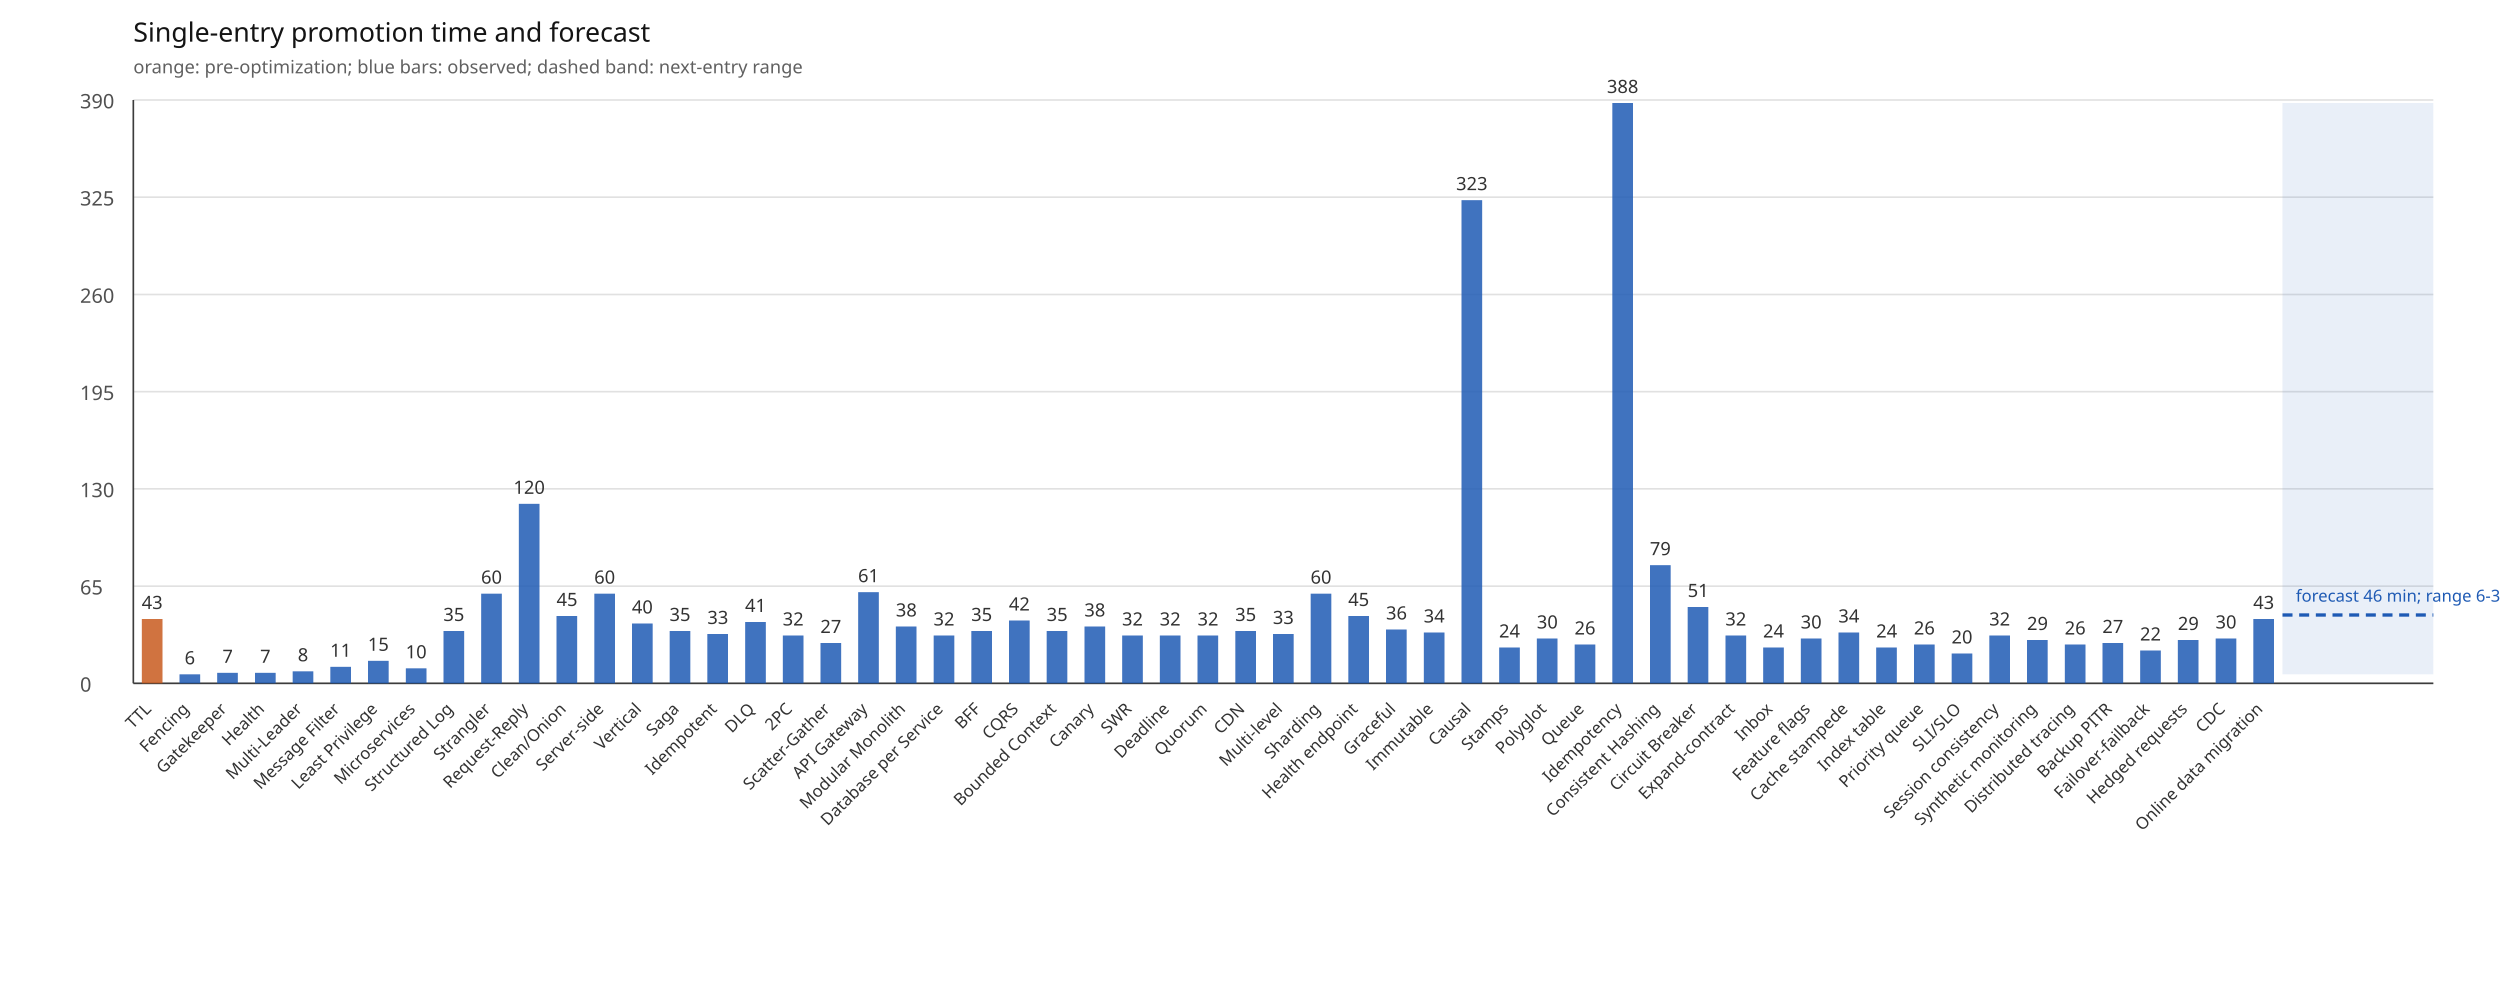
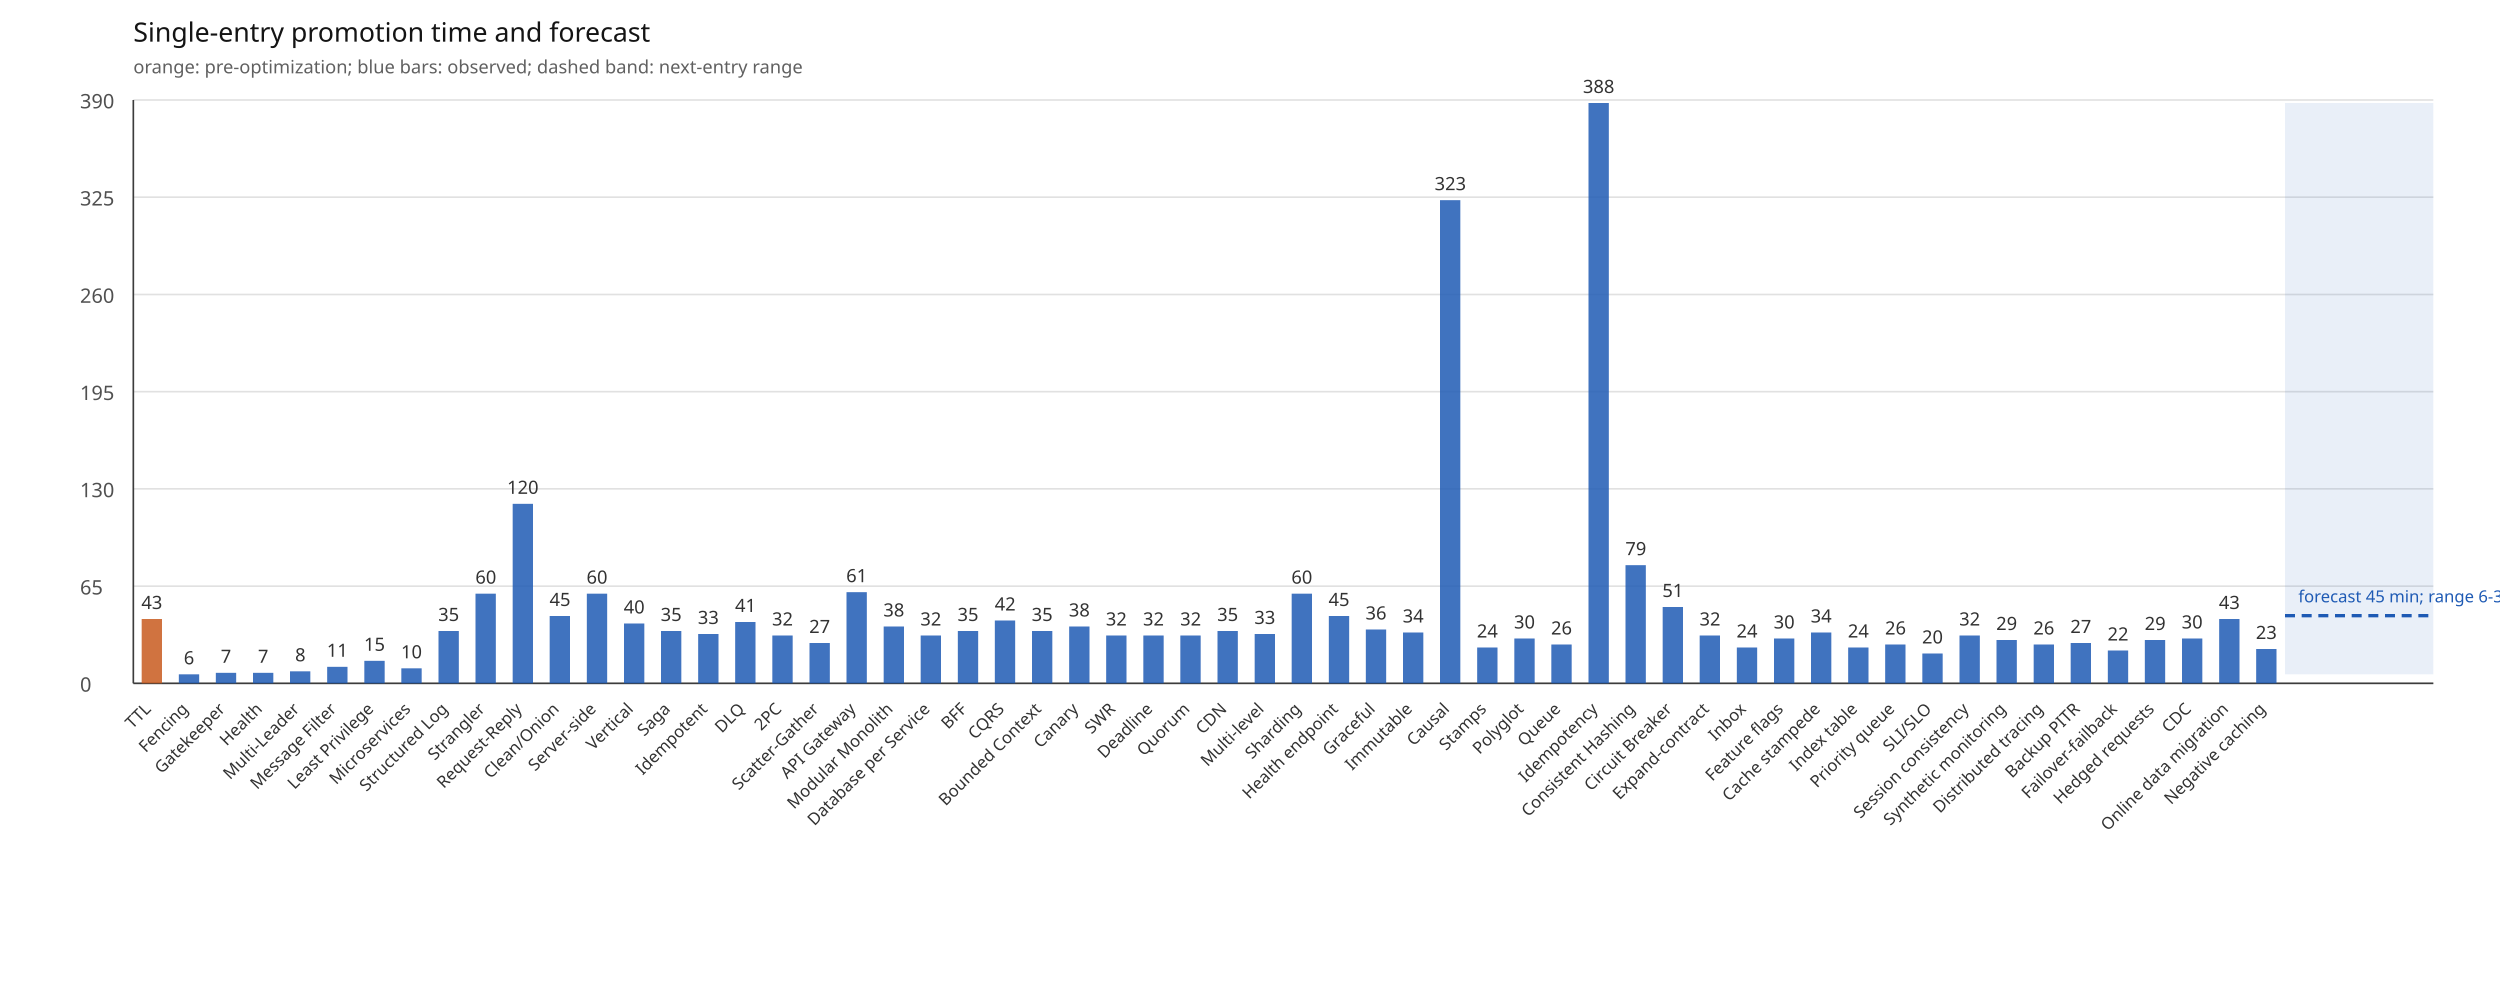
<svg xmlns="http://www.w3.org/2000/svg" width="1500" height="600" viewBox="0 0 1500 600">
  <rect width="100%" height="100%" fill="white" />
  <line x1="80" y1="410.0" x2="1460" y2="410.0" stroke="#e1e1e1" />
  <text x="48" y="415.0" font-family="Verdana" font-size="12" fill="#505050">0</text>
  <line x1="80" y1="351.7" x2="1460" y2="351.7" stroke="#e1e1e1" />
  <text x="48" y="356.7" font-family="Verdana" font-size="12" fill="#505050">65</text>
  <line x1="80" y1="293.3" x2="1460" y2="293.3" stroke="#e1e1e1" />
  <text x="48" y="298.3" font-family="Verdana" font-size="12" fill="#505050">130</text>
  <line x1="80" y1="235.0" x2="1460" y2="235.0" stroke="#e1e1e1" />
  <text x="48" y="240.0" font-family="Verdana" font-size="12" fill="#505050">195</text>
  <line x1="80" y1="176.7" x2="1460" y2="176.7" stroke="#e1e1e1" />
  <text x="48" y="181.7" font-family="Verdana" font-size="12" fill="#505050">260</text>
  <line x1="80" y1="118.3" x2="1460" y2="118.3" stroke="#e1e1e1" />
  <text x="48" y="123.3" font-family="Verdana" font-size="12" fill="#505050">325</text>
  <line x1="80" y1="60.0" x2="1460" y2="60.0" stroke="#e1e1e1" />
  <text x="48" y="65.0" font-family="Verdana" font-size="12" fill="#505050">390</text>
  <line x1="80" y1="60" x2="80" y2="410" stroke="#3c3c3c" />
  <line x1="80" y1="410" x2="1460" y2="410" stroke="#3c3c3c" />
-   <rect x="1369.5" y="61.8" width="90.5" height="342.8" fill="#1e5ab4" opacity="0.10" />
-   <line x1="1369.5" y1="369.0" x2="1460.0" y2="369.0" stroke="#1e5ab4" stroke-width="2" stroke-dasharray="6 4" />
-   <text x="1377.5" y="361.0" font-family="Verdana" font-size="10" fill="#1e5ab4">forecast 46 min; range 6-388 (n=57)</text>
-   <rect x="85.1" y="371.4" width="12.4" height="38.6" fill="#c85a1e" opacity="0.85" />
-   <text x="91.3" y="365.4" text-anchor="middle" font-family="Verdana" font-size="11" fill="#323232">43</text>
-   <text x="91.3" y="426.0" text-anchor="end" transform="rotate(-45 91.3 426.0)" font-family="Verdana" font-size="10" fill="#323232">TTL</text>
-   <rect x="107.7" y="404.6" width="12.4" height="5.4" fill="#1e5ab4" opacity="0.85" />
-   <text x="113.9" y="398.6" text-anchor="middle" font-family="Verdana" font-size="11" fill="#323232">6</text>
-   <text x="113.9" y="426.0" text-anchor="end" transform="rotate(-45 113.9 426.0)" font-family="Verdana" font-size="10" fill="#323232">Fencing</text>
-   <rect x="130.3" y="403.7" width="12.4" height="6.3" fill="#1e5ab4" opacity="0.85" />
-   <text x="136.6" y="397.7" text-anchor="middle" font-family="Verdana" font-size="11" fill="#323232">7</text>
-   <text x="136.6" y="426.0" text-anchor="end" transform="rotate(-45 136.6 426.0)" font-family="Verdana" font-size="10" fill="#323232">Gatekeeper</text>
-   <rect x="153.0" y="403.7" width="12.4" height="6.3" fill="#1e5ab4" opacity="0.85" />
-   <text x="159.2" y="397.7" text-anchor="middle" font-family="Verdana" font-size="11" fill="#323232">7</text>
-   <text x="159.2" y="426.0" text-anchor="end" transform="rotate(-45 159.2 426.0)" font-family="Verdana" font-size="10" fill="#323232">Health</text>
-   <rect x="175.6" y="402.8" width="12.4" height="7.2" fill="#1e5ab4" opacity="0.85" />
-   <text x="181.8" y="396.8" text-anchor="middle" font-family="Verdana" font-size="11" fill="#323232">8</text>
-   <text x="181.8" y="426.0" text-anchor="end" transform="rotate(-45 181.8 426.0)" font-family="Verdana" font-size="10" fill="#323232">Multi-Leader</text>
-   <rect x="198.2" y="400.1" width="12.4" height="9.9" fill="#1e5ab4" opacity="0.85" />
-   <text x="204.4" y="394.1" text-anchor="middle" font-family="Verdana" font-size="11" fill="#323232">11</text>
-   <text x="204.4" y="426.0" text-anchor="end" transform="rotate(-45 204.4 426.0)" font-family="Verdana" font-size="10" fill="#323232">Message Filter</text>
-   <rect x="220.8" y="396.5" width="12.4" height="13.5" fill="#1e5ab4" opacity="0.85" />
-   <text x="227.0" y="390.5" text-anchor="middle" font-family="Verdana" font-size="11" fill="#323232">15</text>
-   <text x="227.0" y="426.0" text-anchor="end" transform="rotate(-45 227.0 426.0)" font-family="Verdana" font-size="10" fill="#323232">Least Privilege</text>
-   <rect x="243.5" y="401.0" width="12.4" height="9.0" fill="#1e5ab4" opacity="0.85" />
-   <text x="249.7" y="395.0" text-anchor="middle" font-family="Verdana" font-size="11" fill="#323232">10</text>
-   <text x="249.7" y="426.0" text-anchor="end" transform="rotate(-45 249.7 426.0)" font-family="Verdana" font-size="10" fill="#323232">Microservices</text>
-   <rect x="266.1" y="378.6" width="12.4" height="31.4" fill="#1e5ab4" opacity="0.85" />
-   <text x="272.3" y="372.6" text-anchor="middle" font-family="Verdana" font-size="11" fill="#323232">35</text>
-   <text x="272.3" y="426.0" text-anchor="end" transform="rotate(-45 272.3 426.0)" font-family="Verdana" font-size="10" fill="#323232">Structured Log</text>
-   <rect x="288.7" y="356.2" width="12.4" height="53.8" fill="#1e5ab4" opacity="0.85" />
-   <text x="294.9" y="350.2" text-anchor="middle" font-family="Verdana" font-size="11" fill="#323232">60</text>
-   <text x="294.9" y="426.0" text-anchor="end" transform="rotate(-45 294.9 426.0)" font-family="Verdana" font-size="10" fill="#323232">Strangler</text>
-   <rect x="311.3" y="302.3" width="12.4" height="107.7" fill="#1e5ab4" opacity="0.85" />
-   <text x="317.5" y="296.3" text-anchor="middle" font-family="Verdana" font-size="11" fill="#323232">120</text>
-   <text x="317.5" y="426.0" text-anchor="end" transform="rotate(-45 317.5 426.0)" font-family="Verdana" font-size="10" fill="#323232">Request-Reply</text>
-   <rect x="333.9" y="369.6" width="12.4" height="40.4" fill="#1e5ab4" opacity="0.85" />
-   <text x="340.2" y="363.6" text-anchor="middle" font-family="Verdana" font-size="11" fill="#323232">45</text>
-   <text x="340.2" y="426.0" text-anchor="end" transform="rotate(-45 340.2 426.0)" font-family="Verdana" font-size="10" fill="#323232">Clean/Onion</text>
-   <rect x="356.6" y="356.2" width="12.4" height="53.8" fill="#1e5ab4" opacity="0.85" />
-   <text x="362.8" y="350.2" text-anchor="middle" font-family="Verdana" font-size="11" fill="#323232">60</text>
-   <text x="362.8" y="426.0" text-anchor="end" transform="rotate(-45 362.8 426.0)" font-family="Verdana" font-size="10" fill="#323232">Server-side</text>
-   <rect x="379.2" y="374.1" width="12.4" height="35.9" fill="#1e5ab4" opacity="0.85" />
-   <text x="385.4" y="368.1" text-anchor="middle" font-family="Verdana" font-size="11" fill="#323232">40</text>
-   <text x="385.4" y="426.0" text-anchor="end" transform="rotate(-45 385.4 426.0)" font-family="Verdana" font-size="10" fill="#323232">Vertical</text>
-   <rect x="401.8" y="378.6" width="12.4" height="31.4" fill="#1e5ab4" opacity="0.85" />
-   <text x="408.0" y="372.6" text-anchor="middle" font-family="Verdana" font-size="11" fill="#323232">35</text>
-   <text x="408.0" y="426.0" text-anchor="end" transform="rotate(-45 408.0 426.0)" font-family="Verdana" font-size="10" fill="#323232">Saga</text>
-   <rect x="424.4" y="380.4" width="12.4" height="29.6" fill="#1e5ab4" opacity="0.85" />
-   <text x="430.7" y="374.4" text-anchor="middle" font-family="Verdana" font-size="11" fill="#323232">33</text>
-   <text x="430.7" y="426.0" text-anchor="end" transform="rotate(-45 430.7 426.0)" font-family="Verdana" font-size="10" fill="#323232">Idempotent</text>
-   <rect x="447.1" y="373.2" width="12.4" height="36.8" fill="#1e5ab4" opacity="0.85" />
-   <text x="453.3" y="367.2" text-anchor="middle" font-family="Verdana" font-size="11" fill="#323232">41</text>
-   <text x="453.3" y="426.0" text-anchor="end" transform="rotate(-45 453.3 426.0)" font-family="Verdana" font-size="10" fill="#323232">DLQ</text>
-   <rect x="469.7" y="381.3" width="12.4" height="28.7" fill="#1e5ab4" opacity="0.85" />
-   <text x="475.9" y="375.3" text-anchor="middle" font-family="Verdana" font-size="11" fill="#323232">32</text>
-   <text x="475.9" y="426.0" text-anchor="end" transform="rotate(-45 475.9 426.0)" font-family="Verdana" font-size="10" fill="#323232">2PC</text>
-   <rect x="492.3" y="385.8" width="12.4" height="24.2" fill="#1e5ab4" opacity="0.85" />
-   <text x="498.5" y="379.8" text-anchor="middle" font-family="Verdana" font-size="11" fill="#323232">27</text>
-   <text x="498.5" y="426.0" text-anchor="end" transform="rotate(-45 498.5 426.0)" font-family="Verdana" font-size="10" fill="#323232">Scatter-Gather</text>
-   <rect x="514.9" y="355.3" width="12.4" height="54.7" fill="#1e5ab4" opacity="0.85" />
-   <text x="521.1" y="349.3" text-anchor="middle" font-family="Verdana" font-size="11" fill="#323232">61</text>
-   <text x="521.1" y="426.0" text-anchor="end" transform="rotate(-45 521.1 426.0)" font-family="Verdana" font-size="10" fill="#323232">API Gateway</text>
-   <rect x="537.5" y="375.9" width="12.4" height="34.1" fill="#1e5ab4" opacity="0.85" />
-   <text x="543.8" y="369.9" text-anchor="middle" font-family="Verdana" font-size="11" fill="#323232">38</text>
-   <text x="543.8" y="426.0" text-anchor="end" transform="rotate(-45 543.8 426.0)" font-family="Verdana" font-size="10" fill="#323232">Modular Monolith</text>
-   <rect x="560.2" y="381.3" width="12.4" height="28.7" fill="#1e5ab4" opacity="0.85" />
-   <text x="566.4" y="375.3" text-anchor="middle" font-family="Verdana" font-size="11" fill="#323232">32</text>
-   <text x="566.4" y="426.0" text-anchor="end" transform="rotate(-45 566.4 426.0)" font-family="Verdana" font-size="10" fill="#323232">Database per Service</text>
-   <rect x="582.8" y="378.6" width="12.4" height="31.4" fill="#1e5ab4" opacity="0.85" />
-   <text x="589.0" y="372.6" text-anchor="middle" font-family="Verdana" font-size="11" fill="#323232">35</text>
-   <text x="589.0" y="426.0" text-anchor="end" transform="rotate(-45 589.0 426.0)" font-family="Verdana" font-size="10" fill="#323232">BFF</text>
-   <rect x="605.4" y="372.3" width="12.4" height="37.7" fill="#1e5ab4" opacity="0.85" />
-   <text x="611.6" y="366.3" text-anchor="middle" font-family="Verdana" font-size="11" fill="#323232">42</text>
-   <text x="611.6" y="426.0" text-anchor="end" transform="rotate(-45 611.6 426.0)" font-family="Verdana" font-size="10" fill="#323232">CQRS</text>
-   <rect x="628.0" y="378.6" width="12.4" height="31.4" fill="#1e5ab4" opacity="0.85" />
-   <text x="634.3" y="372.6" text-anchor="middle" font-family="Verdana" font-size="11" fill="#323232">35</text>
-   <text x="634.3" y="426.0" text-anchor="end" transform="rotate(-45 634.3 426.0)" font-family="Verdana" font-size="10" fill="#323232">Bounded Context</text>
-   <rect x="650.7" y="375.9" width="12.4" height="34.1" fill="#1e5ab4" opacity="0.85" />
-   <text x="656.9" y="369.9" text-anchor="middle" font-family="Verdana" font-size="11" fill="#323232">38</text>
-   <text x="656.9" y="426.0" text-anchor="end" transform="rotate(-45 656.9 426.0)" font-family="Verdana" font-size="10" fill="#323232">Canary</text>
-   <rect x="673.3" y="381.3" width="12.4" height="28.7" fill="#1e5ab4" opacity="0.85" />
-   <text x="679.5" y="375.3" text-anchor="middle" font-family="Verdana" font-size="11" fill="#323232">32</text>
-   <text x="679.5" y="426.0" text-anchor="end" transform="rotate(-45 679.5 426.0)" font-family="Verdana" font-size="10" fill="#323232">SWR</text>
-   <rect x="695.9" y="381.3" width="12.4" height="28.7" fill="#1e5ab4" opacity="0.85" />
-   <text x="702.1" y="375.3" text-anchor="middle" font-family="Verdana" font-size="11" fill="#323232">32</text>
-   <text x="702.1" y="426.0" text-anchor="end" transform="rotate(-45 702.1 426.0)" font-family="Verdana" font-size="10" fill="#323232">Deadline</text>
-   <rect x="718.5" y="381.3" width="12.4" height="28.7" fill="#1e5ab4" opacity="0.85" />
-   <text x="724.8" y="375.3" text-anchor="middle" font-family="Verdana" font-size="11" fill="#323232">32</text>
-   <text x="724.8" y="426.0" text-anchor="end" transform="rotate(-45 724.8 426.0)" font-family="Verdana" font-size="10" fill="#323232">Quorum</text>
-   <rect x="741.2" y="378.6" width="12.4" height="31.4" fill="#1e5ab4" opacity="0.85" />
-   <text x="747.4" y="372.6" text-anchor="middle" font-family="Verdana" font-size="11" fill="#323232">35</text>
-   <text x="747.4" y="426.0" text-anchor="end" transform="rotate(-45 747.4 426.0)" font-family="Verdana" font-size="10" fill="#323232">CDN</text>
-   <rect x="763.8" y="380.4" width="12.4" height="29.6" fill="#1e5ab4" opacity="0.85" />
-   <text x="770.0" y="374.4" text-anchor="middle" font-family="Verdana" font-size="11" fill="#323232">33</text>
-   <text x="770.0" y="426.0" text-anchor="end" transform="rotate(-45 770.0 426.0)" font-family="Verdana" font-size="10" fill="#323232">Multi-level</text>
-   <rect x="786.4" y="356.2" width="12.4" height="53.8" fill="#1e5ab4" opacity="0.85" />
-   <text x="792.6" y="350.2" text-anchor="middle" font-family="Verdana" font-size="11" fill="#323232">60</text>
-   <text x="792.6" y="426.0" text-anchor="end" transform="rotate(-45 792.6 426.0)" font-family="Verdana" font-size="10" fill="#323232">Sharding</text>
-   <rect x="809.0" y="369.6" width="12.4" height="40.4" fill="#1e5ab4" opacity="0.85" />
-   <text x="815.2" y="363.6" text-anchor="middle" font-family="Verdana" font-size="11" fill="#323232">45</text>
-   <text x="815.2" y="426.0" text-anchor="end" transform="rotate(-45 815.2 426.0)" font-family="Verdana" font-size="10" fill="#323232">Health endpoint</text>
-   <rect x="831.6" y="377.7" width="12.4" height="32.3" fill="#1e5ab4" opacity="0.85" />
-   <text x="837.9" y="371.7" text-anchor="middle" font-family="Verdana" font-size="11" fill="#323232">36</text>
-   <text x="837.9" y="426.0" text-anchor="end" transform="rotate(-45 837.9 426.0)" font-family="Verdana" font-size="10" fill="#323232">Graceful</text>
-   <rect x="854.3" y="379.5" width="12.4" height="30.5" fill="#1e5ab4" opacity="0.85" />
-   <text x="860.5" y="373.5" text-anchor="middle" font-family="Verdana" font-size="11" fill="#323232">34</text>
-   <text x="860.5" y="426.0" text-anchor="end" transform="rotate(-45 860.5 426.0)" font-family="Verdana" font-size="10" fill="#323232">Immutable</text>
-   <rect x="876.9" y="120.1" width="12.4" height="289.9" fill="#1e5ab4" opacity="0.85" />
-   <text x="883.1" y="114.1" text-anchor="middle" font-family="Verdana" font-size="11" fill="#323232">323</text>
-   <text x="883.1" y="426.0" text-anchor="end" transform="rotate(-45 883.1 426.0)" font-family="Verdana" font-size="10" fill="#323232">Causal</text>
-   <rect x="899.5" y="388.5" width="12.4" height="21.5" fill="#1e5ab4" opacity="0.85" />
-   <text x="905.7" y="382.5" text-anchor="middle" font-family="Verdana" font-size="11" fill="#323232">24</text>
-   <text x="905.7" y="426.0" text-anchor="end" transform="rotate(-45 905.7 426.0)" font-family="Verdana" font-size="10" fill="#323232">Stamps</text>
-   <rect x="922.1" y="383.1" width="12.4" height="26.9" fill="#1e5ab4" opacity="0.85" />
-   <text x="928.4" y="377.1" text-anchor="middle" font-family="Verdana" font-size="11" fill="#323232">30</text>
-   <text x="928.4" y="426.0" text-anchor="end" transform="rotate(-45 928.4 426.0)" font-family="Verdana" font-size="10" fill="#323232">Polyglot</text>
-   <rect x="944.8" y="386.7" width="12.4" height="23.3" fill="#1e5ab4" opacity="0.85" />
-   <text x="951.0" y="380.7" text-anchor="middle" font-family="Verdana" font-size="11" fill="#323232">26</text>
-   <text x="951.0" y="426.0" text-anchor="end" transform="rotate(-45 951.0 426.0)" font-family="Verdana" font-size="10" fill="#323232">Queue</text>
-   <rect x="967.4" y="61.8" width="12.4" height="348.2" fill="#1e5ab4" opacity="0.85" />
-   <text x="973.6" y="55.8" text-anchor="middle" font-family="Verdana" font-size="11" fill="#323232">388</text>
-   <text x="973.6" y="426.0" text-anchor="end" transform="rotate(-45 973.6 426.0)" font-family="Verdana" font-size="10" fill="#323232">Idempotency</text>
-   <rect x="990.0" y="339.1" width="12.4" height="70.9" fill="#1e5ab4" opacity="0.85" />
-   <text x="996.2" y="333.1" text-anchor="middle" font-family="Verdana" font-size="11" fill="#323232">79</text>
-   <text x="996.2" y="426.0" text-anchor="end" transform="rotate(-45 996.2 426.0)" font-family="Verdana" font-size="10" fill="#323232">Consistent Hashing</text>
-   <rect x="1012.6" y="364.2" width="12.4" height="45.8" fill="#1e5ab4" opacity="0.85" />
-   <text x="1018.9" y="358.2" text-anchor="middle" font-family="Verdana" font-size="11" fill="#323232">51</text>
-   <text x="1018.9" y="426.0" text-anchor="end" transform="rotate(-45 1018.9 426.0)" font-family="Verdana" font-size="10" fill="#323232">Circuit Breaker</text>
-   <rect x="1035.3" y="381.3" width="12.4" height="28.7" fill="#1e5ab4" opacity="0.85" />
-   <text x="1041.5" y="375.3" text-anchor="middle" font-family="Verdana" font-size="11" fill="#323232">32</text>
-   <text x="1041.5" y="426.0" text-anchor="end" transform="rotate(-45 1041.5 426.0)" font-family="Verdana" font-size="10" fill="#323232">Expand-contract</text>
-   <rect x="1057.9" y="388.5" width="12.4" height="21.5" fill="#1e5ab4" opacity="0.85" />
-   <text x="1064.1" y="382.5" text-anchor="middle" font-family="Verdana" font-size="11" fill="#323232">24</text>
-   <text x="1064.1" y="426.0" text-anchor="end" transform="rotate(-45 1064.1 426.0)" font-family="Verdana" font-size="10" fill="#323232">Inbox</text>
-   <rect x="1080.5" y="383.1" width="12.4" height="26.9" fill="#1e5ab4" opacity="0.85" />
-   <text x="1086.7" y="377.1" text-anchor="middle" font-family="Verdana" font-size="11" fill="#323232">30</text>
-   <text x="1086.7" y="426.0" text-anchor="end" transform="rotate(-45 1086.7 426.0)" font-family="Verdana" font-size="10" fill="#323232">Feature flags</text>
-   <rect x="1103.1" y="379.5" width="12.4" height="30.5" fill="#1e5ab4" opacity="0.85" />
-   <text x="1109.3" y="373.5" text-anchor="middle" font-family="Verdana" font-size="11" fill="#323232">34</text>
-   <text x="1109.3" y="426.0" text-anchor="end" transform="rotate(-45 1109.3 426.0)" font-family="Verdana" font-size="10" fill="#323232">Cache stampede</text>
-   <rect x="1125.7" y="388.5" width="12.4" height="21.5" fill="#1e5ab4" opacity="0.85" />
-   <text x="1132.0" y="382.5" text-anchor="middle" font-family="Verdana" font-size="11" fill="#323232">24</text>
-   <text x="1132.0" y="426.0" text-anchor="end" transform="rotate(-45 1132.0 426.0)" font-family="Verdana" font-size="10" fill="#323232">Index table</text>
-   <rect x="1148.4" y="386.7" width="12.4" height="23.3" fill="#1e5ab4" opacity="0.85" />
-   <text x="1154.6" y="380.7" text-anchor="middle" font-family="Verdana" font-size="11" fill="#323232">26</text>
-   <text x="1154.6" y="426.0" text-anchor="end" transform="rotate(-45 1154.6 426.0)" font-family="Verdana" font-size="10" fill="#323232">Priority queue</text>
-   <rect x="1171.0" y="392.1" width="12.4" height="17.9" fill="#1e5ab4" opacity="0.85" />
-   <text x="1177.2" y="386.1" text-anchor="middle" font-family="Verdana" font-size="11" fill="#323232">20</text>
-   <text x="1177.2" y="426.0" text-anchor="end" transform="rotate(-45 1177.2 426.0)" font-family="Verdana" font-size="10" fill="#323232">SLI/SLO</text>
-   <rect x="1193.6" y="381.3" width="12.4" height="28.7" fill="#1e5ab4" opacity="0.85" />
-   <text x="1199.8" y="375.3" text-anchor="middle" font-family="Verdana" font-size="11" fill="#323232">32</text>
-   <text x="1199.8" y="426.0" text-anchor="end" transform="rotate(-45 1199.8 426.0)" font-family="Verdana" font-size="10" fill="#323232">Session consistency</text>
-   <rect x="1216.2" y="384.0" width="12.4" height="26.0" fill="#1e5ab4" opacity="0.85" />
-   <text x="1222.5" y="378.0" text-anchor="middle" font-family="Verdana" font-size="11" fill="#323232">29</text>
-   <text x="1222.5" y="426.0" text-anchor="end" transform="rotate(-45 1222.5 426.0)" font-family="Verdana" font-size="10" fill="#323232">Synthetic monitoring</text>
-   <rect x="1238.9" y="386.7" width="12.4" height="23.3" fill="#1e5ab4" opacity="0.85" />
-   <text x="1245.1" y="380.7" text-anchor="middle" font-family="Verdana" font-size="11" fill="#323232">26</text>
-   <text x="1245.1" y="426.0" text-anchor="end" transform="rotate(-45 1245.1 426.0)" font-family="Verdana" font-size="10" fill="#323232">Distributed tracing</text>
-   <rect x="1261.5" y="385.8" width="12.4" height="24.2" fill="#1e5ab4" opacity="0.85" />
-   <text x="1267.7" y="379.8" text-anchor="middle" font-family="Verdana" font-size="11" fill="#323232">27</text>
-   <text x="1267.7" y="426.0" text-anchor="end" transform="rotate(-45 1267.7 426.0)" font-family="Verdana" font-size="10" fill="#323232">Backup PITR</text>
-   <rect x="1284.1" y="390.3" width="12.4" height="19.7" fill="#1e5ab4" opacity="0.85" />
-   <text x="1290.3" y="384.3" text-anchor="middle" font-family="Verdana" font-size="11" fill="#323232">22</text>
-   <text x="1290.3" y="426.0" text-anchor="end" transform="rotate(-45 1290.3 426.0)" font-family="Verdana" font-size="10" fill="#323232">Failover-failback</text>
-   <rect x="1306.7" y="384.0" width="12.4" height="26.0" fill="#1e5ab4" opacity="0.85" />
-   <text x="1313.0" y="378.0" text-anchor="middle" font-family="Verdana" font-size="11" fill="#323232">29</text>
-   <text x="1313.0" y="426.0" text-anchor="end" transform="rotate(-45 1313.0 426.0)" font-family="Verdana" font-size="10" fill="#323232">Hedged requests</text>
-   <rect x="1329.4" y="383.1" width="12.4" height="26.9" fill="#1e5ab4" opacity="0.85" />
-   <text x="1335.6" y="377.1" text-anchor="middle" font-family="Verdana" font-size="11" fill="#323232">30</text>
-   <text x="1335.6" y="426.0" text-anchor="end" transform="rotate(-45 1335.6 426.0)" font-family="Verdana" font-size="10" fill="#323232">CDC</text>
-   <rect x="1352.0" y="371.4" width="12.4" height="38.6" fill="#1e5ab4" opacity="0.85" />
-   <text x="1358.2" y="365.4" text-anchor="middle" font-family="Verdana" font-size="11" fill="#323232">43</text>
-   <text x="1358.2" y="426.0" text-anchor="end" transform="rotate(-45 1358.2 426.0)" font-family="Verdana" font-size="10" fill="#323232">Online data migration</text>
+   <rect x="1371.0" y="61.8" width="89.0" height="342.8" fill="#1e5ab4" opacity="0.10" />
+   <line x1="1371.0" y1="369.4" x2="1460.0" y2="369.4" stroke="#1e5ab4" stroke-width="2" stroke-dasharray="6 4" />
+   <text x="1379.0" y="361.4" font-family="Verdana" font-size="10" fill="#1e5ab4">forecast 45 min; range 6-388 (n=58)</text>
+   <rect x="85.0" y="371.4" width="12.2" height="38.6" fill="#c85a1e" opacity="0.85" />
+   <text x="91.1" y="365.4" text-anchor="middle" font-family="Verdana" font-size="11" fill="#323232">43</text>
+   <text x="91.1" y="426.0" text-anchor="end" transform="rotate(-45 91.1 426.0)" font-family="Verdana" font-size="10" fill="#323232">TTL</text>
+   <rect x="107.3" y="404.6" width="12.2" height="5.4" fill="#1e5ab4" opacity="0.85" />
+   <text x="113.4" y="398.6" text-anchor="middle" font-family="Verdana" font-size="11" fill="#323232">6</text>
+   <text x="113.4" y="426.0" text-anchor="end" transform="rotate(-45 113.4 426.0)" font-family="Verdana" font-size="10" fill="#323232">Fencing</text>
+   <rect x="129.5" y="403.7" width="12.2" height="6.3" fill="#1e5ab4" opacity="0.85" />
+   <text x="135.6" y="397.7" text-anchor="middle" font-family="Verdana" font-size="11" fill="#323232">7</text>
+   <text x="135.6" y="426.0" text-anchor="end" transform="rotate(-45 135.6 426.0)" font-family="Verdana" font-size="10" fill="#323232">Gatekeeper</text>
+   <rect x="151.8" y="403.7" width="12.2" height="6.3" fill="#1e5ab4" opacity="0.85" />
+   <text x="157.9" y="397.7" text-anchor="middle" font-family="Verdana" font-size="11" fill="#323232">7</text>
+   <text x="157.9" y="426.0" text-anchor="end" transform="rotate(-45 157.9 426.0)" font-family="Verdana" font-size="10" fill="#323232">Health</text>
+   <rect x="174.0" y="402.8" width="12.2" height="7.2" fill="#1e5ab4" opacity="0.85" />
+   <text x="180.2" y="396.8" text-anchor="middle" font-family="Verdana" font-size="11" fill="#323232">8</text>
+   <text x="180.2" y="426.0" text-anchor="end" transform="rotate(-45 180.2 426.0)" font-family="Verdana" font-size="10" fill="#323232">Multi-Leader</text>
+   <rect x="196.3" y="400.1" width="12.2" height="9.9" fill="#1e5ab4" opacity="0.85" />
+   <text x="202.4" y="394.1" text-anchor="middle" font-family="Verdana" font-size="11" fill="#323232">11</text>
+   <text x="202.4" y="426.0" text-anchor="end" transform="rotate(-45 202.4 426.0)" font-family="Verdana" font-size="10" fill="#323232">Message Filter</text>
+   <rect x="218.6" y="396.5" width="12.2" height="13.5" fill="#1e5ab4" opacity="0.85" />
+   <text x="224.7" y="390.5" text-anchor="middle" font-family="Verdana" font-size="11" fill="#323232">15</text>
+   <text x="224.7" y="426.0" text-anchor="end" transform="rotate(-45 224.7 426.0)" font-family="Verdana" font-size="10" fill="#323232">Least Privilege</text>
+   <rect x="240.8" y="401.0" width="12.2" height="9.0" fill="#1e5ab4" opacity="0.85" />
+   <text x="246.9" y="395.0" text-anchor="middle" font-family="Verdana" font-size="11" fill="#323232">10</text>
+   <text x="246.9" y="426.0" text-anchor="end" transform="rotate(-45 246.9 426.0)" font-family="Verdana" font-size="10" fill="#323232">Microservices</text>
+   <rect x="263.1" y="378.6" width="12.2" height="31.4" fill="#1e5ab4" opacity="0.85" />
+   <text x="269.2" y="372.6" text-anchor="middle" font-family="Verdana" font-size="11" fill="#323232">35</text>
+   <text x="269.2" y="426.0" text-anchor="end" transform="rotate(-45 269.2 426.0)" font-family="Verdana" font-size="10" fill="#323232">Structured Log</text>
+   <rect x="285.3" y="356.2" width="12.2" height="53.8" fill="#1e5ab4" opacity="0.85" />
+   <text x="291.5" y="350.2" text-anchor="middle" font-family="Verdana" font-size="11" fill="#323232">60</text>
+   <text x="291.5" y="426.0" text-anchor="end" transform="rotate(-45 291.5 426.0)" font-family="Verdana" font-size="10" fill="#323232">Strangler</text>
+   <rect x="307.6" y="302.3" width="12.2" height="107.7" fill="#1e5ab4" opacity="0.85" />
+   <text x="313.7" y="296.3" text-anchor="middle" font-family="Verdana" font-size="11" fill="#323232">120</text>
+   <text x="313.7" y="426.0" text-anchor="end" transform="rotate(-45 313.7 426.0)" font-family="Verdana" font-size="10" fill="#323232">Request-Reply</text>
+   <rect x="329.8" y="369.6" width="12.2" height="40.4" fill="#1e5ab4" opacity="0.85" />
+   <text x="336.0" y="363.6" text-anchor="middle" font-family="Verdana" font-size="11" fill="#323232">45</text>
+   <text x="336.0" y="426.0" text-anchor="end" transform="rotate(-45 336.0 426.0)" font-family="Verdana" font-size="10" fill="#323232">Clean/Onion</text>
+   <rect x="352.1" y="356.2" width="12.2" height="53.8" fill="#1e5ab4" opacity="0.85" />
+   <text x="358.2" y="350.2" text-anchor="middle" font-family="Verdana" font-size="11" fill="#323232">60</text>
+   <text x="358.2" y="426.0" text-anchor="end" transform="rotate(-45 358.2 426.0)" font-family="Verdana" font-size="10" fill="#323232">Server-side</text>
+   <rect x="374.4" y="374.1" width="12.2" height="35.9" fill="#1e5ab4" opacity="0.85" />
+   <text x="380.5" y="368.1" text-anchor="middle" font-family="Verdana" font-size="11" fill="#323232">40</text>
+   <text x="380.5" y="426.0" text-anchor="end" transform="rotate(-45 380.5 426.0)" font-family="Verdana" font-size="10" fill="#323232">Vertical</text>
+   <rect x="396.6" y="378.6" width="12.2" height="31.4" fill="#1e5ab4" opacity="0.85" />
+   <text x="402.7" y="372.6" text-anchor="middle" font-family="Verdana" font-size="11" fill="#323232">35</text>
+   <text x="402.7" y="426.0" text-anchor="end" transform="rotate(-45 402.7 426.0)" font-family="Verdana" font-size="10" fill="#323232">Saga</text>
+   <rect x="418.9" y="380.4" width="12.2" height="29.6" fill="#1e5ab4" opacity="0.85" />
+   <text x="425.0" y="374.4" text-anchor="middle" font-family="Verdana" font-size="11" fill="#323232">33</text>
+   <text x="425.0" y="426.0" text-anchor="end" transform="rotate(-45 425.0 426.0)" font-family="Verdana" font-size="10" fill="#323232">Idempotent</text>
+   <rect x="441.1" y="373.2" width="12.2" height="36.8" fill="#1e5ab4" opacity="0.85" />
+   <text x="447.3" y="367.2" text-anchor="middle" font-family="Verdana" font-size="11" fill="#323232">41</text>
+   <text x="447.3" y="426.0" text-anchor="end" transform="rotate(-45 447.3 426.0)" font-family="Verdana" font-size="10" fill="#323232">DLQ</text>
+   <rect x="463.4" y="381.3" width="12.2" height="28.7" fill="#1e5ab4" opacity="0.85" />
+   <text x="469.5" y="375.3" text-anchor="middle" font-family="Verdana" font-size="11" fill="#323232">32</text>
+   <text x="469.5" y="426.0" text-anchor="end" transform="rotate(-45 469.5 426.0)" font-family="Verdana" font-size="10" fill="#323232">2PC</text>
+   <rect x="485.7" y="385.8" width="12.2" height="24.2" fill="#1e5ab4" opacity="0.85" />
+   <text x="491.8" y="379.8" text-anchor="middle" font-family="Verdana" font-size="11" fill="#323232">27</text>
+   <text x="491.8" y="426.0" text-anchor="end" transform="rotate(-45 491.8 426.0)" font-family="Verdana" font-size="10" fill="#323232">Scatter-Gather</text>
+   <rect x="507.9" y="355.3" width="12.2" height="54.7" fill="#1e5ab4" opacity="0.85" />
+   <text x="514.0" y="349.3" text-anchor="middle" font-family="Verdana" font-size="11" fill="#323232">61</text>
+   <text x="514.0" y="426.0" text-anchor="end" transform="rotate(-45 514.0 426.0)" font-family="Verdana" font-size="10" fill="#323232">API Gateway</text>
+   <rect x="530.2" y="375.9" width="12.2" height="34.1" fill="#1e5ab4" opacity="0.85" />
+   <text x="536.3" y="369.9" text-anchor="middle" font-family="Verdana" font-size="11" fill="#323232">38</text>
+   <text x="536.3" y="426.0" text-anchor="end" transform="rotate(-45 536.3 426.0)" font-family="Verdana" font-size="10" fill="#323232">Modular Monolith</text>
+   <rect x="552.4" y="381.3" width="12.2" height="28.7" fill="#1e5ab4" opacity="0.85" />
+   <text x="558.5" y="375.3" text-anchor="middle" font-family="Verdana" font-size="11" fill="#323232">32</text>
+   <text x="558.5" y="426.0" text-anchor="end" transform="rotate(-45 558.5 426.0)" font-family="Verdana" font-size="10" fill="#323232">Database per Service</text>
+   <rect x="574.7" y="378.6" width="12.2" height="31.4" fill="#1e5ab4" opacity="0.85" />
+   <text x="580.8" y="372.6" text-anchor="middle" font-family="Verdana" font-size="11" fill="#323232">35</text>
+   <text x="580.8" y="426.0" text-anchor="end" transform="rotate(-45 580.8 426.0)" font-family="Verdana" font-size="10" fill="#323232">BFF</text>
+   <rect x="596.9" y="372.3" width="12.2" height="37.7" fill="#1e5ab4" opacity="0.85" />
+   <text x="603.1" y="366.3" text-anchor="middle" font-family="Verdana" font-size="11" fill="#323232">42</text>
+   <text x="603.1" y="426.0" text-anchor="end" transform="rotate(-45 603.1 426.0)" font-family="Verdana" font-size="10" fill="#323232">CQRS</text>
+   <rect x="619.2" y="378.6" width="12.2" height="31.4" fill="#1e5ab4" opacity="0.85" />
+   <text x="625.3" y="372.6" text-anchor="middle" font-family="Verdana" font-size="11" fill="#323232">35</text>
+   <text x="625.3" y="426.0" text-anchor="end" transform="rotate(-45 625.3 426.0)" font-family="Verdana" font-size="10" fill="#323232">Bounded Context</text>
+   <rect x="641.5" y="375.9" width="12.2" height="34.1" fill="#1e5ab4" opacity="0.85" />
+   <text x="647.6" y="369.9" text-anchor="middle" font-family="Verdana" font-size="11" fill="#323232">38</text>
+   <text x="647.6" y="426.0" text-anchor="end" transform="rotate(-45 647.6 426.0)" font-family="Verdana" font-size="10" fill="#323232">Canary</text>
+   <rect x="663.7" y="381.3" width="12.2" height="28.7" fill="#1e5ab4" opacity="0.85" />
+   <text x="669.8" y="375.3" text-anchor="middle" font-family="Verdana" font-size="11" fill="#323232">32</text>
+   <text x="669.8" y="426.0" text-anchor="end" transform="rotate(-45 669.8 426.0)" font-family="Verdana" font-size="10" fill="#323232">SWR</text>
+   <rect x="686.0" y="381.3" width="12.2" height="28.7" fill="#1e5ab4" opacity="0.85" />
+   <text x="692.1" y="375.3" text-anchor="middle" font-family="Verdana" font-size="11" fill="#323232">32</text>
+   <text x="692.1" y="426.0" text-anchor="end" transform="rotate(-45 692.1 426.0)" font-family="Verdana" font-size="10" fill="#323232">Deadline</text>
+   <rect x="708.2" y="381.3" width="12.2" height="28.7" fill="#1e5ab4" opacity="0.85" />
+   <text x="714.4" y="375.3" text-anchor="middle" font-family="Verdana" font-size="11" fill="#323232">32</text>
+   <text x="714.4" y="426.0" text-anchor="end" transform="rotate(-45 714.4 426.0)" font-family="Verdana" font-size="10" fill="#323232">Quorum</text>
+   <rect x="730.5" y="378.6" width="12.2" height="31.4" fill="#1e5ab4" opacity="0.85" />
+   <text x="736.6" y="372.6" text-anchor="middle" font-family="Verdana" font-size="11" fill="#323232">35</text>
+   <text x="736.6" y="426.0" text-anchor="end" transform="rotate(-45 736.6 426.0)" font-family="Verdana" font-size="10" fill="#323232">CDN</text>
+   <rect x="752.8" y="380.4" width="12.2" height="29.6" fill="#1e5ab4" opacity="0.85" />
+   <text x="758.9" y="374.4" text-anchor="middle" font-family="Verdana" font-size="11" fill="#323232">33</text>
+   <text x="758.9" y="426.0" text-anchor="end" transform="rotate(-45 758.9 426.0)" font-family="Verdana" font-size="10" fill="#323232">Multi-level</text>
+   <rect x="775.0" y="356.2" width="12.2" height="53.8" fill="#1e5ab4" opacity="0.85" />
+   <text x="781.1" y="350.2" text-anchor="middle" font-family="Verdana" font-size="11" fill="#323232">60</text>
+   <text x="781.1" y="426.0" text-anchor="end" transform="rotate(-45 781.1 426.0)" font-family="Verdana" font-size="10" fill="#323232">Sharding</text>
+   <rect x="797.3" y="369.6" width="12.2" height="40.4" fill="#1e5ab4" opacity="0.85" />
+   <text x="803.4" y="363.6" text-anchor="middle" font-family="Verdana" font-size="11" fill="#323232">45</text>
+   <text x="803.4" y="426.0" text-anchor="end" transform="rotate(-45 803.4 426.0)" font-family="Verdana" font-size="10" fill="#323232">Health endpoint</text>
+   <rect x="819.5" y="377.7" width="12.2" height="32.3" fill="#1e5ab4" opacity="0.85" />
+   <text x="825.6" y="371.7" text-anchor="middle" font-family="Verdana" font-size="11" fill="#323232">36</text>
+   <text x="825.6" y="426.0" text-anchor="end" transform="rotate(-45 825.6 426.0)" font-family="Verdana" font-size="10" fill="#323232">Graceful</text>
+   <rect x="841.8" y="379.5" width="12.2" height="30.5" fill="#1e5ab4" opacity="0.85" />
+   <text x="847.9" y="373.5" text-anchor="middle" font-family="Verdana" font-size="11" fill="#323232">34</text>
+   <text x="847.9" y="426.0" text-anchor="end" transform="rotate(-45 847.9 426.0)" font-family="Verdana" font-size="10" fill="#323232">Immutable</text>
+   <rect x="864.0" y="120.1" width="12.2" height="289.9" fill="#1e5ab4" opacity="0.85" />
+   <text x="870.2" y="114.1" text-anchor="middle" font-family="Verdana" font-size="11" fill="#323232">323</text>
+   <text x="870.2" y="426.0" text-anchor="end" transform="rotate(-45 870.2 426.0)" font-family="Verdana" font-size="10" fill="#323232">Causal</text>
+   <rect x="886.3" y="388.5" width="12.2" height="21.5" fill="#1e5ab4" opacity="0.85" />
+   <text x="892.4" y="382.5" text-anchor="middle" font-family="Verdana" font-size="11" fill="#323232">24</text>
+   <text x="892.4" y="426.0" text-anchor="end" transform="rotate(-45 892.4 426.0)" font-family="Verdana" font-size="10" fill="#323232">Stamps</text>
+   <rect x="908.6" y="383.1" width="12.2" height="26.9" fill="#1e5ab4" opacity="0.85" />
+   <text x="914.7" y="377.1" text-anchor="middle" font-family="Verdana" font-size="11" fill="#323232">30</text>
+   <text x="914.7" y="426.0" text-anchor="end" transform="rotate(-45 914.7 426.0)" font-family="Verdana" font-size="10" fill="#323232">Polyglot</text>
+   <rect x="930.8" y="386.7" width="12.2" height="23.3" fill="#1e5ab4" opacity="0.85" />
+   <text x="936.9" y="380.7" text-anchor="middle" font-family="Verdana" font-size="11" fill="#323232">26</text>
+   <text x="936.9" y="426.0" text-anchor="end" transform="rotate(-45 936.9 426.0)" font-family="Verdana" font-size="10" fill="#323232">Queue</text>
+   <rect x="953.1" y="61.8" width="12.2" height="348.2" fill="#1e5ab4" opacity="0.85" />
+   <text x="959.2" y="55.8" text-anchor="middle" font-family="Verdana" font-size="11" fill="#323232">388</text>
+   <text x="959.2" y="426.0" text-anchor="end" transform="rotate(-45 959.2 426.0)" font-family="Verdana" font-size="10" fill="#323232">Idempotency</text>
+   <rect x="975.3" y="339.1" width="12.2" height="70.9" fill="#1e5ab4" opacity="0.85" />
+   <text x="981.5" y="333.1" text-anchor="middle" font-family="Verdana" font-size="11" fill="#323232">79</text>
+   <text x="981.5" y="426.0" text-anchor="end" transform="rotate(-45 981.5 426.0)" font-family="Verdana" font-size="10" fill="#323232">Consistent Hashing</text>
+   <rect x="997.6" y="364.2" width="12.2" height="45.8" fill="#1e5ab4" opacity="0.85" />
+   <text x="1003.7" y="358.2" text-anchor="middle" font-family="Verdana" font-size="11" fill="#323232">51</text>
+   <text x="1003.7" y="426.0" text-anchor="end" transform="rotate(-45 1003.7 426.0)" font-family="Verdana" font-size="10" fill="#323232">Circuit Breaker</text>
+   <rect x="1019.8" y="381.3" width="12.2" height="28.7" fill="#1e5ab4" opacity="0.85" />
+   <text x="1026.0" y="375.3" text-anchor="middle" font-family="Verdana" font-size="11" fill="#323232">32</text>
+   <text x="1026.0" y="426.0" text-anchor="end" transform="rotate(-45 1026.0 426.0)" font-family="Verdana" font-size="10" fill="#323232">Expand-contract</text>
+   <rect x="1042.1" y="388.5" width="12.2" height="21.5" fill="#1e5ab4" opacity="0.85" />
+   <text x="1048.2" y="382.5" text-anchor="middle" font-family="Verdana" font-size="11" fill="#323232">24</text>
+   <text x="1048.2" y="426.0" text-anchor="end" transform="rotate(-45 1048.2 426.0)" font-family="Verdana" font-size="10" fill="#323232">Inbox</text>
+   <rect x="1064.4" y="383.1" width="12.2" height="26.9" fill="#1e5ab4" opacity="0.85" />
+   <text x="1070.5" y="377.1" text-anchor="middle" font-family="Verdana" font-size="11" fill="#323232">30</text>
+   <text x="1070.5" y="426.0" text-anchor="end" transform="rotate(-45 1070.5 426.0)" font-family="Verdana" font-size="10" fill="#323232">Feature flags</text>
+   <rect x="1086.6" y="379.5" width="12.2" height="30.5" fill="#1e5ab4" opacity="0.85" />
+   <text x="1092.7" y="373.5" text-anchor="middle" font-family="Verdana" font-size="11" fill="#323232">34</text>
+   <text x="1092.7" y="426.0" text-anchor="end" transform="rotate(-45 1092.7 426.0)" font-family="Verdana" font-size="10" fill="#323232">Cache stampede</text>
+   <rect x="1108.9" y="388.5" width="12.2" height="21.5" fill="#1e5ab4" opacity="0.85" />
+   <text x="1115.0" y="382.5" text-anchor="middle" font-family="Verdana" font-size="11" fill="#323232">24</text>
+   <text x="1115.0" y="426.0" text-anchor="end" transform="rotate(-45 1115.0 426.0)" font-family="Verdana" font-size="10" fill="#323232">Index table</text>
+   <rect x="1131.1" y="386.7" width="12.2" height="23.3" fill="#1e5ab4" opacity="0.85" />
+   <text x="1137.3" y="380.7" text-anchor="middle" font-family="Verdana" font-size="11" fill="#323232">26</text>
+   <text x="1137.3" y="426.0" text-anchor="end" transform="rotate(-45 1137.3 426.0)" font-family="Verdana" font-size="10" fill="#323232">Priority queue</text>
+   <rect x="1153.4" y="392.1" width="12.2" height="17.9" fill="#1e5ab4" opacity="0.85" />
+   <text x="1159.5" y="386.1" text-anchor="middle" font-family="Verdana" font-size="11" fill="#323232">20</text>
+   <text x="1159.5" y="426.0" text-anchor="end" transform="rotate(-45 1159.5 426.0)" font-family="Verdana" font-size="10" fill="#323232">SLI/SLO</text>
+   <rect x="1175.7" y="381.3" width="12.2" height="28.7" fill="#1e5ab4" opacity="0.85" />
+   <text x="1181.8" y="375.3" text-anchor="middle" font-family="Verdana" font-size="11" fill="#323232">32</text>
+   <text x="1181.8" y="426.0" text-anchor="end" transform="rotate(-45 1181.8 426.0)" font-family="Verdana" font-size="10" fill="#323232">Session consistency</text>
+   <rect x="1197.9" y="384.0" width="12.2" height="26.0" fill="#1e5ab4" opacity="0.85" />
+   <text x="1204.0" y="378.0" text-anchor="middle" font-family="Verdana" font-size="11" fill="#323232">29</text>
+   <text x="1204.0" y="426.0" text-anchor="end" transform="rotate(-45 1204.0 426.0)" font-family="Verdana" font-size="10" fill="#323232">Synthetic monitoring</text>
+   <rect x="1220.2" y="386.7" width="12.2" height="23.3" fill="#1e5ab4" opacity="0.85" />
+   <text x="1226.3" y="380.7" text-anchor="middle" font-family="Verdana" font-size="11" fill="#323232">26</text>
+   <text x="1226.3" y="426.0" text-anchor="end" transform="rotate(-45 1226.3 426.0)" font-family="Verdana" font-size="10" fill="#323232">Distributed tracing</text>
+   <rect x="1242.4" y="385.8" width="12.2" height="24.2" fill="#1e5ab4" opacity="0.85" />
+   <text x="1248.5" y="379.8" text-anchor="middle" font-family="Verdana" font-size="11" fill="#323232">27</text>
+   <text x="1248.5" y="426.0" text-anchor="end" transform="rotate(-45 1248.5 426.0)" font-family="Verdana" font-size="10" fill="#323232">Backup PITR</text>
+   <rect x="1264.7" y="390.3" width="12.2" height="19.7" fill="#1e5ab4" opacity="0.85" />
+   <text x="1270.8" y="384.3" text-anchor="middle" font-family="Verdana" font-size="11" fill="#323232">22</text>
+   <text x="1270.8" y="426.0" text-anchor="end" transform="rotate(-45 1270.8 426.0)" font-family="Verdana" font-size="10" fill="#323232">Failover-failback</text>
+   <rect x="1286.9" y="384.0" width="12.2" height="26.0" fill="#1e5ab4" opacity="0.85" />
+   <text x="1293.1" y="378.0" text-anchor="middle" font-family="Verdana" font-size="11" fill="#323232">29</text>
+   <text x="1293.1" y="426.0" text-anchor="end" transform="rotate(-45 1293.1 426.0)" font-family="Verdana" font-size="10" fill="#323232">Hedged requests</text>
+   <rect x="1309.2" y="383.1" width="12.2" height="26.9" fill="#1e5ab4" opacity="0.85" />
+   <text x="1315.3" y="377.1" text-anchor="middle" font-family="Verdana" font-size="11" fill="#323232">30</text>
+   <text x="1315.3" y="426.0" text-anchor="end" transform="rotate(-45 1315.3 426.0)" font-family="Verdana" font-size="10" fill="#323232">CDC</text>
+   <rect x="1331.5" y="371.4" width="12.2" height="38.6" fill="#1e5ab4" opacity="0.85" />
+   <text x="1337.6" y="365.4" text-anchor="middle" font-family="Verdana" font-size="11" fill="#323232">43</text>
+   <text x="1337.6" y="426.0" text-anchor="end" transform="rotate(-45 1337.6 426.0)" font-family="Verdana" font-size="10" fill="#323232">Online data migration</text>
+   <rect x="1353.7" y="389.4" width="12.2" height="20.6" fill="#1e5ab4" opacity="0.85" />
+   <text x="1359.8" y="383.4" text-anchor="middle" font-family="Verdana" font-size="11" fill="#323232">23</text>
+   <text x="1359.8" y="426.0" text-anchor="end" transform="rotate(-45 1359.8 426.0)" font-family="Verdana" font-size="10" fill="#323232">Negative caching</text>
  <text x="80" y="25" font-family="Verdana" font-size="16" fill="#141414">Single-entry promotion time and forecast</text>
  <text x="80" y="44" font-family="Verdana" font-size="11" fill="#606060">orange: pre-optimization; blue bars: observed; dashed band: next-entry range</text>
</svg>
